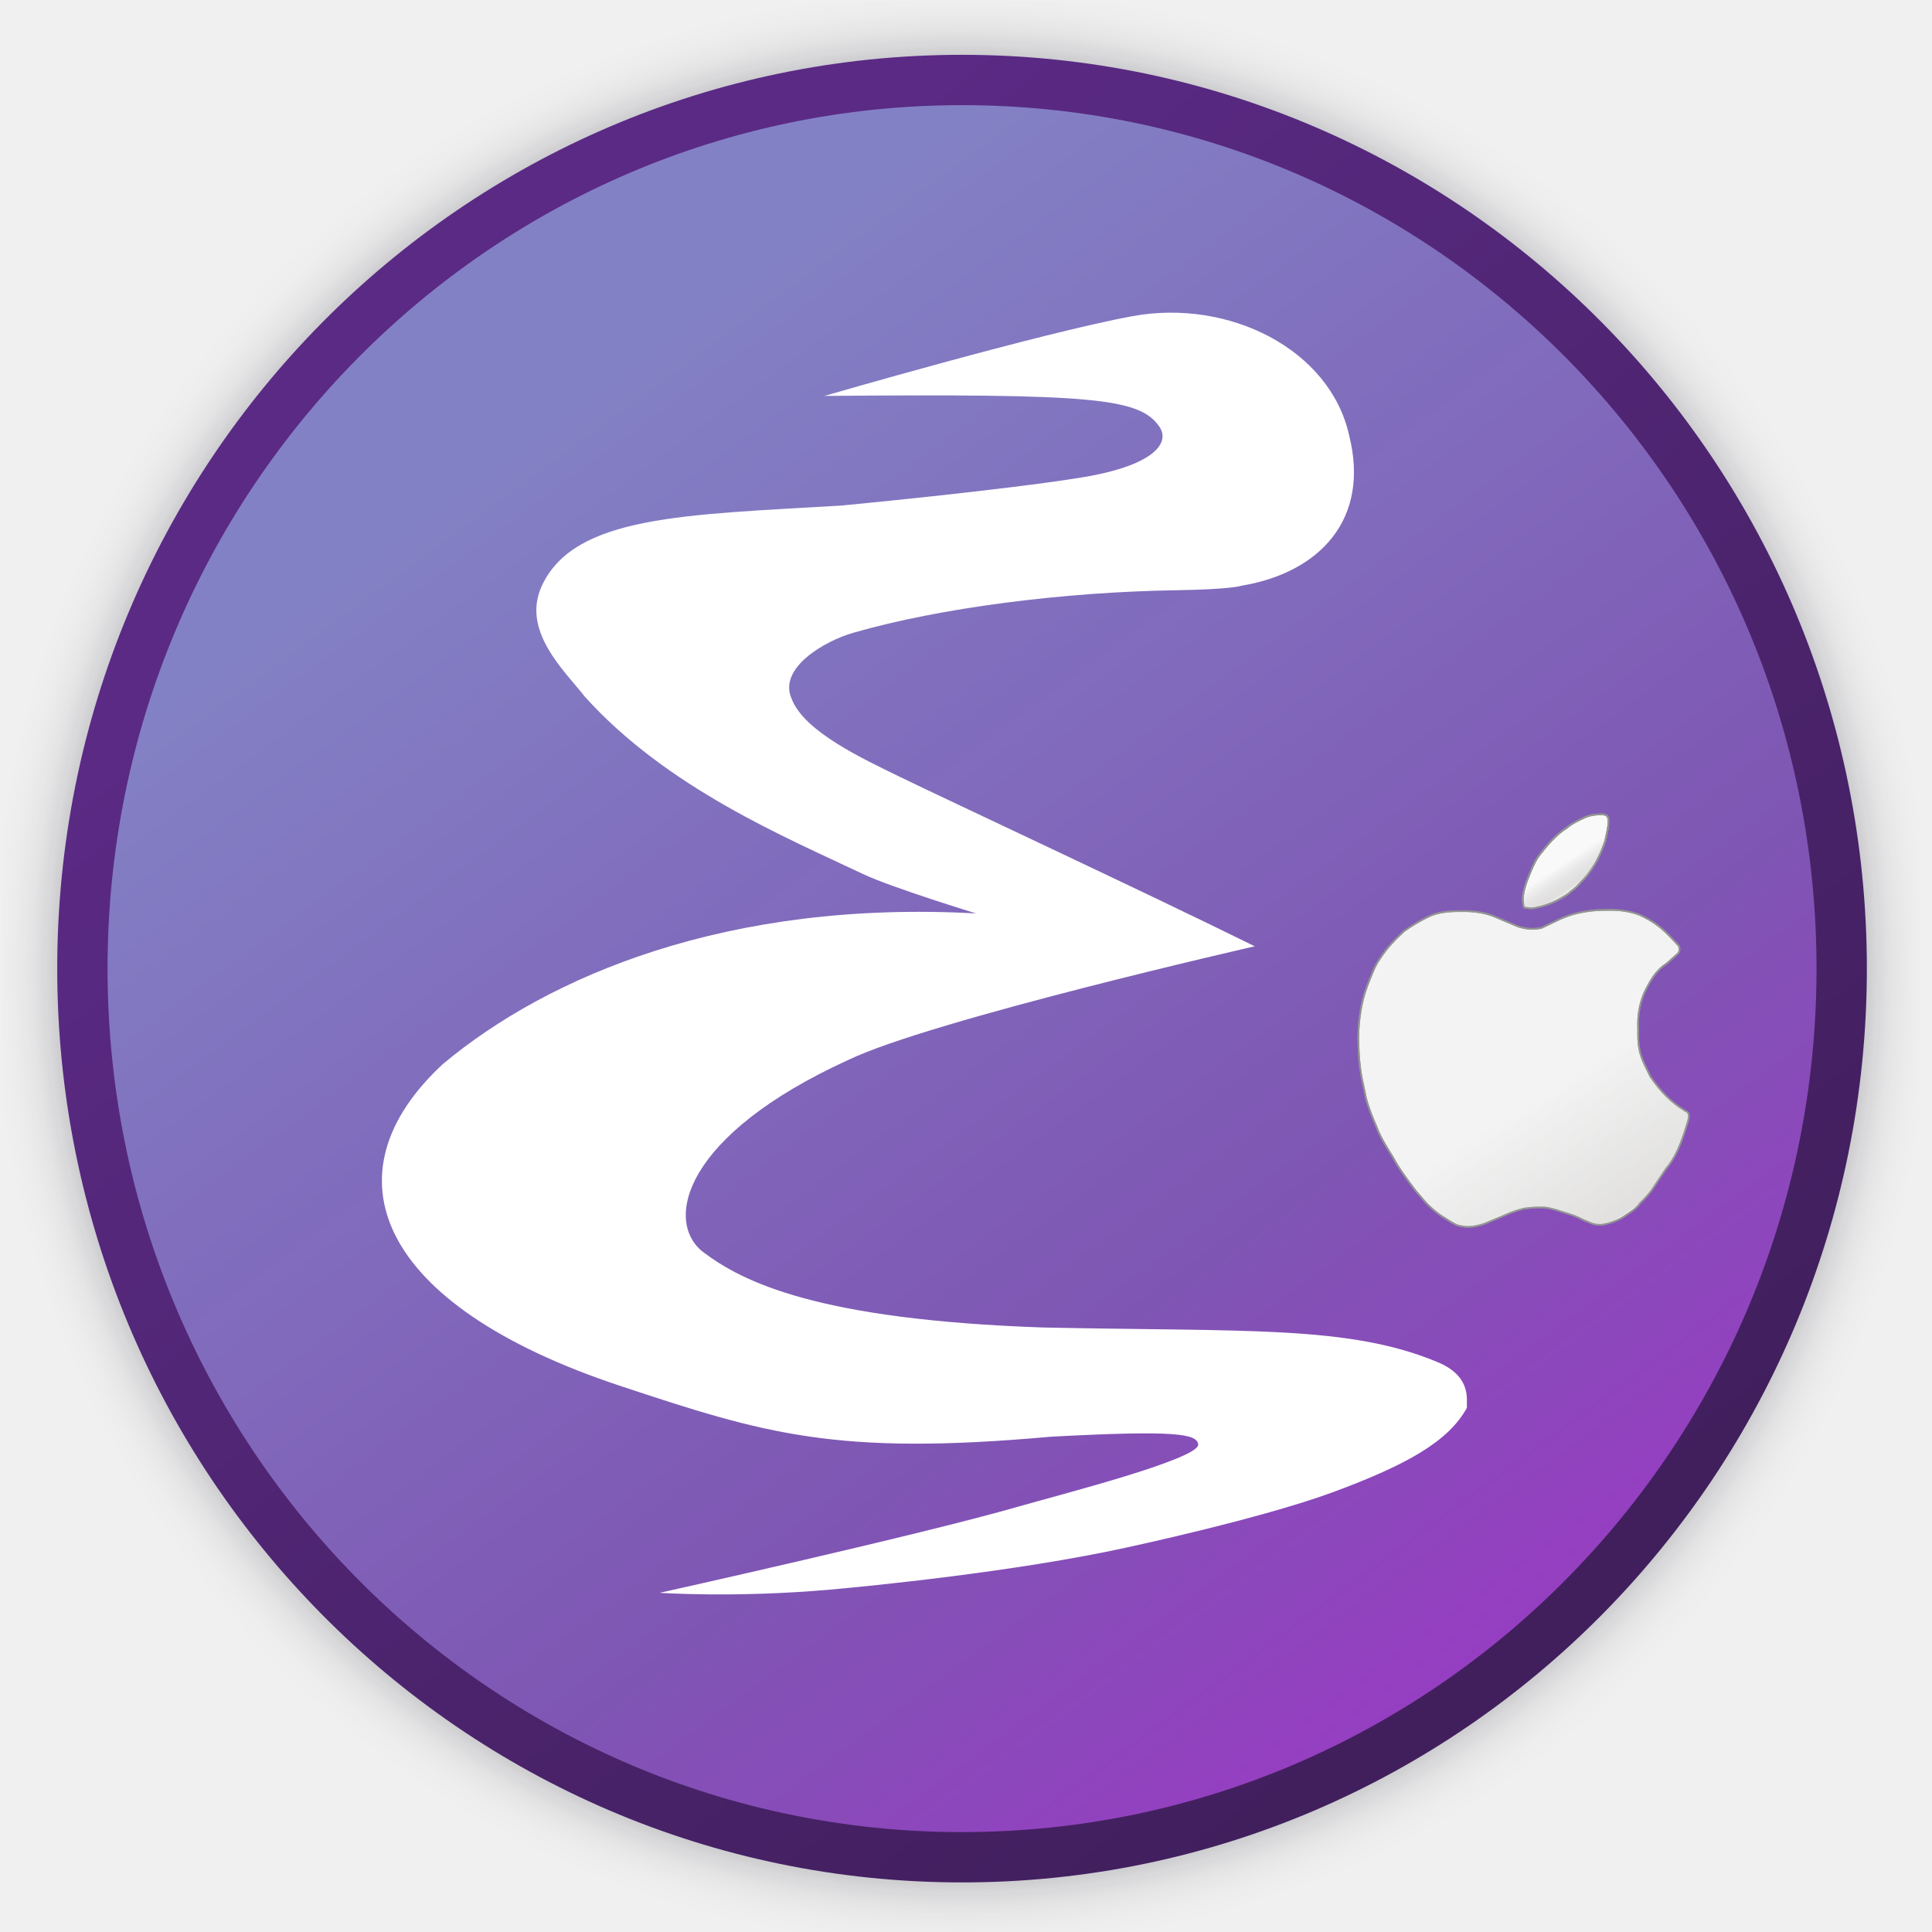
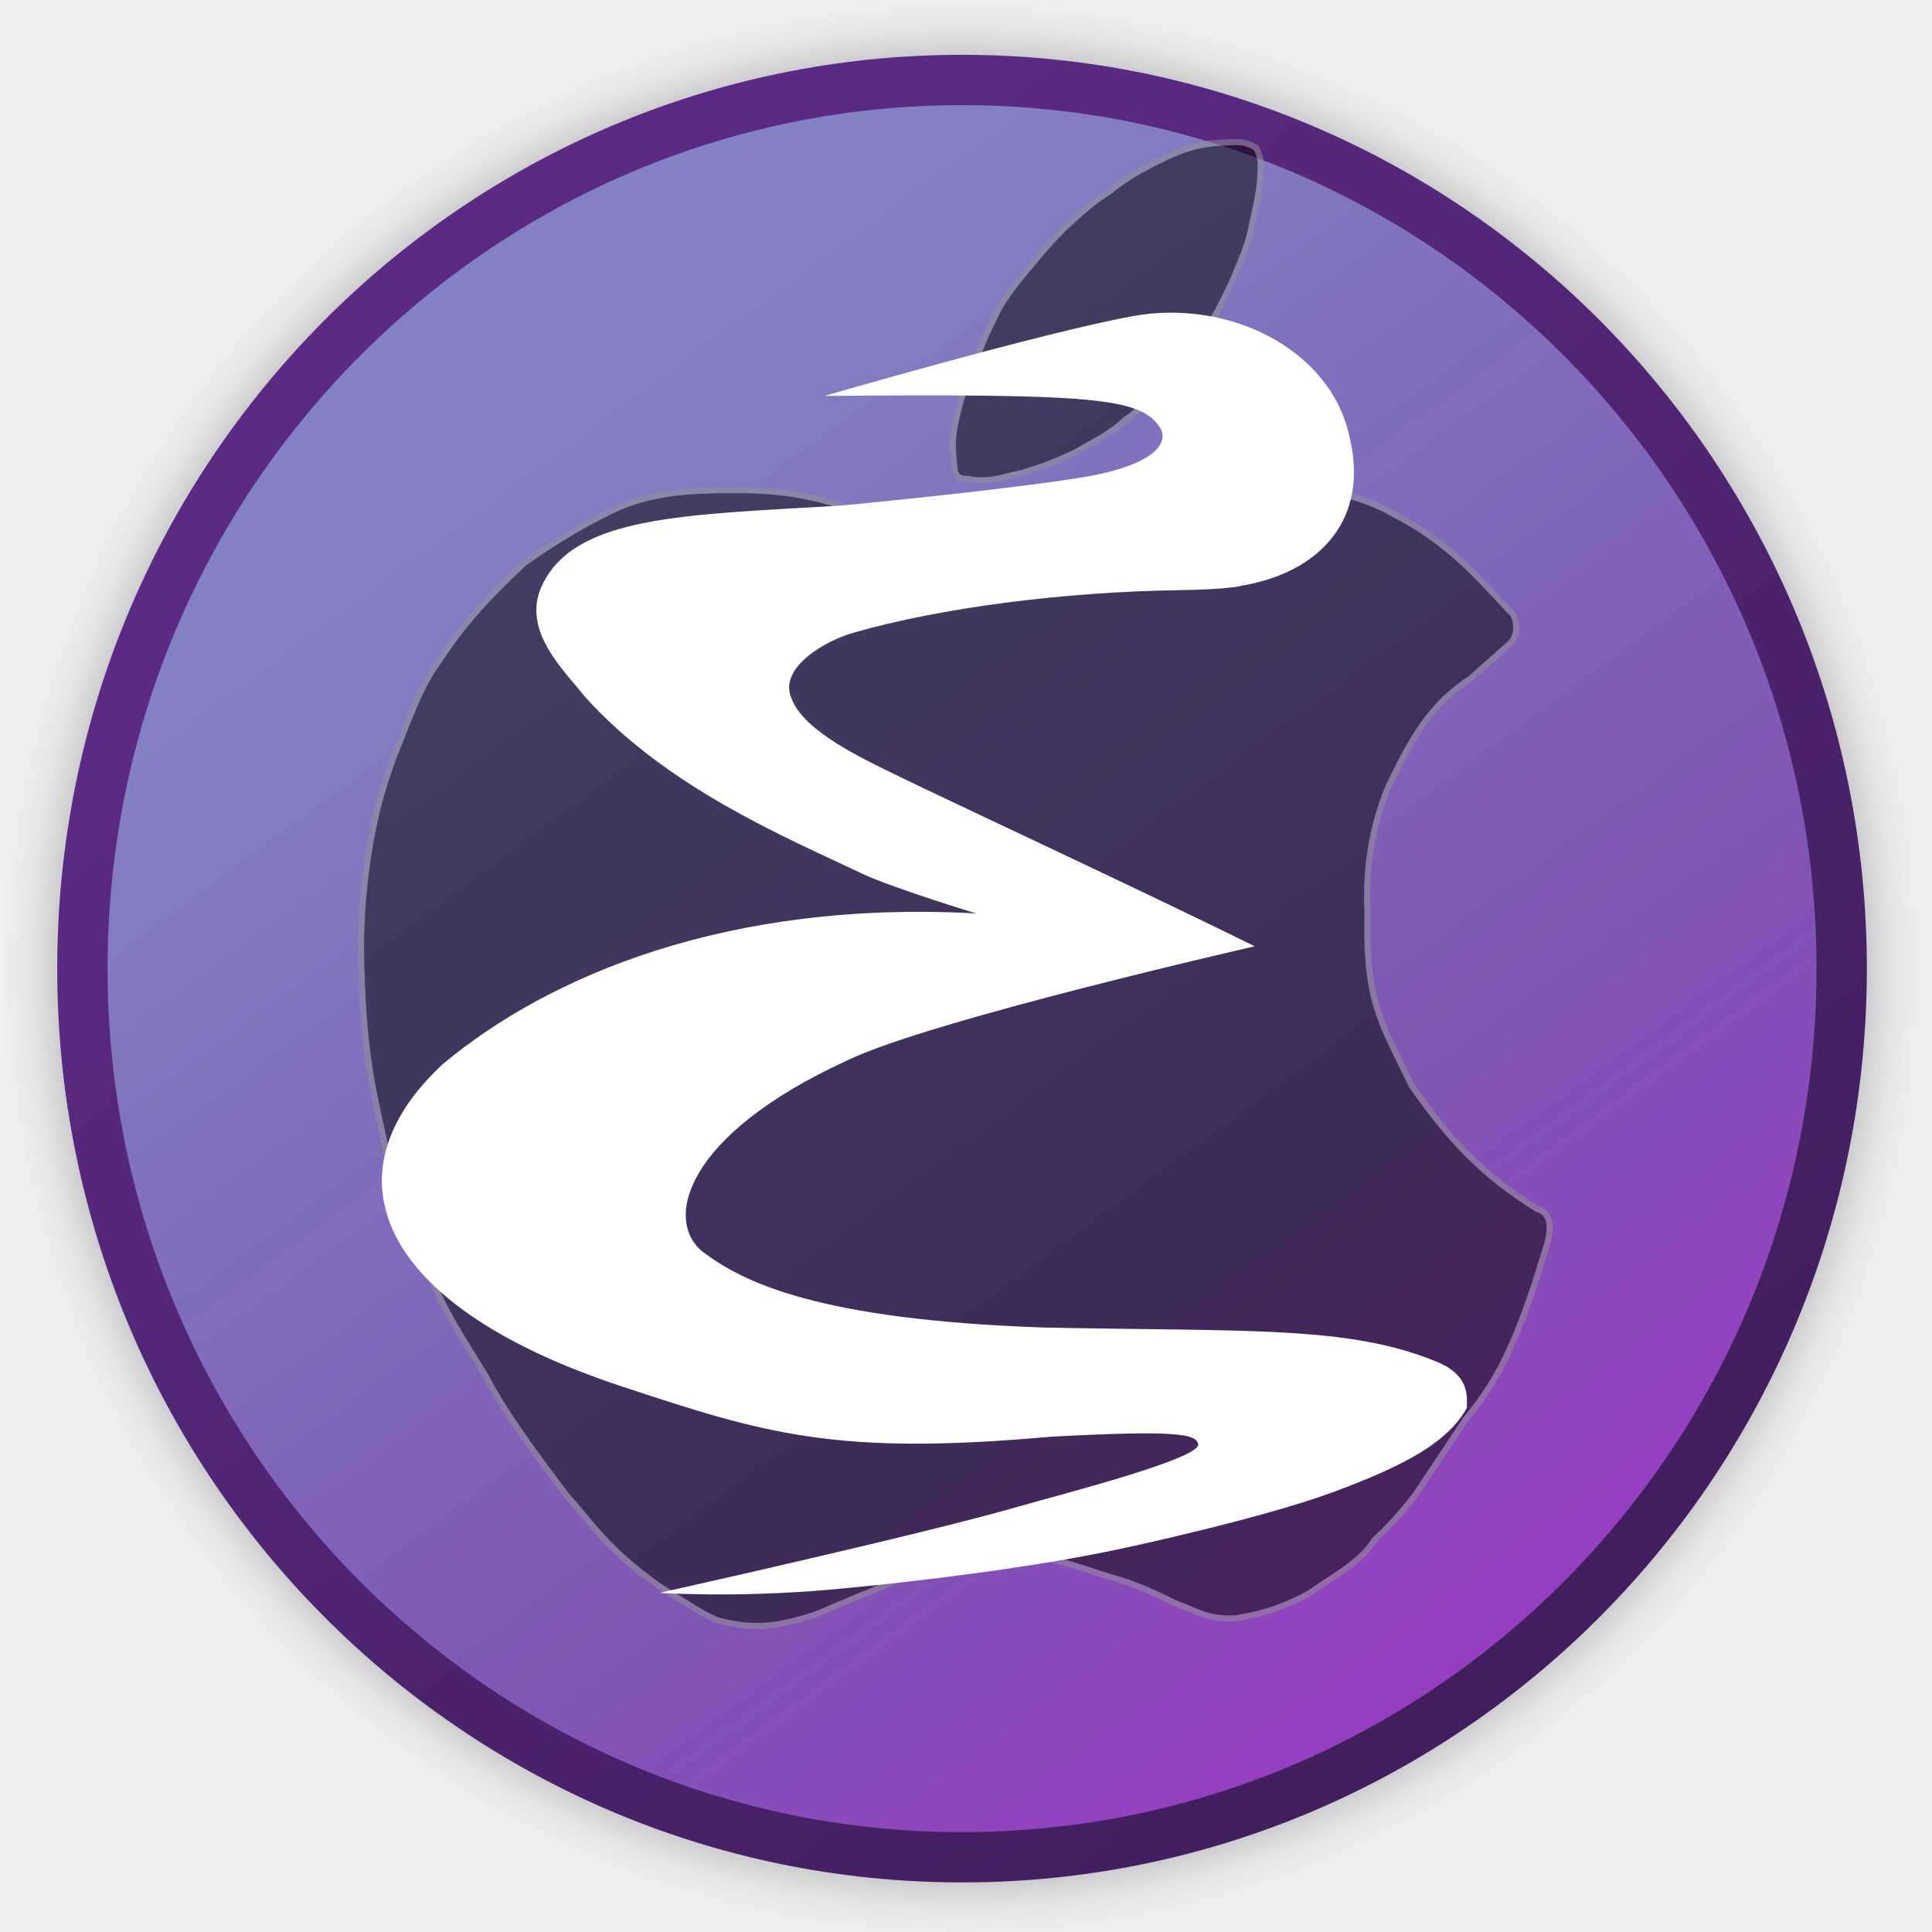
<svg xmlns="http://www.w3.org/2000/svg" xmlns:xlink="http://www.w3.org/1999/xlink" viewBox="0.171 0.201 512 512">
  <defs>
    <filter height="1.088" y="-0.044" width="1.089" x="-0.045" id="filter4350" style="color-interpolation-filters:sRGB">
      <feGaussianBlur id="feGaussianBlur4352" stdDeviation="8.785" />
    </filter>
    <linearGradient y2="300.74" x2="236.614" y1="-161.851" x1="-122.202" spreadMethod="pad" gradientTransform="matrix(0.8738584,0,0,0.8281806,246.0076,250.2814)" gradientUnits="userSpaceOnUse" id="linearGradient4245" xlink:href="#linearGradient4284" />
    <linearGradient id="linearGradient4284">
      <stop offset="0" style="stop-color:#8381c5;stop-opacity:1" id="stop4286" />
      <stop id="stop4290" style="stop-color:#7e55b3;stop-opacity:0.996" offset="0.566" />
      <stop offset="1" style="stop-color:#a52ecb;stop-opacity:0.992" id="stop4288" />
    </linearGradient>
    <linearGradient y2="66.018" x2="173.945" y1="396.607" x1="447.809" gradientTransform="matrix(0.9868496,0,0,0.9868496,3.034419,2.52504)" gradientUnits="userSpaceOnUse" id="linearGradient4247" xlink:href="#linearGradient4292" />
    <linearGradient id="linearGradient4292">
      <stop id="stop4294" offset="0" style="stop-color:#411f5d;stop-opacity:1" />
      <stop id="stop4296" offset="1" style="stop-color:#5b2a85;stop-opacity:1" />
    </linearGradient>
-     <linearGradient gradientTransform="translate(-6.060915,1.010153)" gradientUnits="userSpaceOnUse" id="linearGradient4600" spreadMethod="pad" x1="147.482" x2="139.401" y1="55.99" y2="43.868" xlink:href="#linearGradient4510" />
-     <linearGradient id="linearGradient4510">
-       <stop id="stop4514" offset="0" style="stop-color:#e1e0df;stop-opacity:0.498;" />
-       <stop id="stop4536" offset="0" style="stop-color:#697c8b;stop-opacity:1;" />
-       <stop id="stop4602" offset="0" style="stop-color:#a5aeb5;stop-opacity:1;" />
-       <stop id="stop4534" offset="0" style="stop-color:#e1e0df;stop-opacity:1;" />
-       <stop id="stop4516" offset="1" style="stop-color:#e1e0df;stop-opacity:0;" />
-     </linearGradient>
-     <linearGradient gradientTransform="translate(-6.060915,1.010153)" gradientUnits="userSpaceOnUse" id="linearGradient4596" spreadMethod="pad" x1="188.899" x2="140.411" y1="247.919" y2="173.167" xlink:href="#linearGradient4510" />
  </defs>
  <path style="opacity:0.405;fill:#211f46;fill-opacity:0.996;stroke:#0a0b1b;stroke-width:8.533;stroke-miterlimit:4;stroke-dasharray:none;stroke-opacity:1;filter:url(#filter4350)" id="path4233" d="m 491.669,257.759 c 0,131.794 -105.76,238.635 -236.222,238.635 -130.462,0 -236.222,-106.84 -236.222,-238.635 0,-131.794 105.76,-238.635 236.222,-238.635 130.462,0 236.222,106.84 236.222,238.635 z" transform="matrix(0.98685, 0, 0, 0.98685, 3.034404, 2.52504)" />
  <path d="m 488.238,256.895 c 0,130.061 -104.369,235.497 -233.115,235.497 -128.746,0 -233.115,-105.435 -233.115,-235.497 0,-130.061 104.369,-235.497 233.115,-235.497 128.746,0 233.115,105.435 233.115,235.497 z" id="path4235" style="opacity:1;fill:url(#linearGradient4245);fill-opacity:1;stroke:url(#linearGradient4247);stroke-width:13.338;stroke-miterlimit:4;stroke-dasharray:none;stroke-opacity:1" />
-   <g id="layer1" transform="matrix(0.436231, 0, 0, 0.436231, 348.6188, 214.6795)" style="">
+   <g id="layer1" transform="matrix(1.568667, 0, 0, 1.568667, 54.43083, 33.12694)" style="opacity: 0.5;">
    <g id="g3645">
-       <path style="fill:#f3f3f3;fill-opacity:1;fill-rule:nonzero;stroke:#939494;stroke-width:1px;stroke-linecap:butt;stroke-linejoin:miter;stroke-opacity:1" id="path3975" d="M 226.791,189.086 C 227.804,185.169 226.788,183.787 225.09,183.258 C 216.147,177.74 210.184,171.543 203.866,162.378 C 198.778,151.734 196.058,148.416 196.424,133.413 C 196.082,126.183 196.978,118.953 200.039,111.722 C 203.644,104.304 206.941,98.06 213.733,93.734 L 220.24,87.95 C 221.812,86.764 221.811,84.408 221.007,82.801 C 215.335,76.939 210.75,70.92 200.55,65.704 C 196.418,63.312 190.181,61.46 181.963,61.111 C 176.162,61.113 170.533,60.943 163.42,62.257 C 157.721,63.185 151.766,65.119 146.067,68.041 L 137.858,71.956 C 132.651,73.231 127.925,72.586 123.397,71.145 L 108.214,64.726 C 102.929,62.78 96.743,61.735 89.415,61.834 C 82.18,61.812 75.01,62.115 68.447,65.449 C 63.243,67.958 58.51,70.937 53.986,74.125 C 48.624,79.127 43.535,84.401 39.525,90.755 C 36.436,94.744 34.249,101.181 31.827,107.172 C 29.617,113.17 28.605,117.609 27.701,123.035 C 26.118,133.527 26.307,139.898 26.678,147.874 C 27.459,161.527 29.413,166.495 30.849,174.626 C 32.577,181.532 34.961,187.128 37.356,192.701 C 39.789,199.438 43.738,205.417 47.479,211.5 C 50.77,217.819 55.914,224.756 61.216,231.745 C 65.798,236.807 67.922,240.641 76.656,246.885 C 82.513,250.543 83.378,251.255 86.522,252.713 C 89.417,253.433 92.411,254.055 96.645,253.436 C 99.397,252.852 101.98,252.439 106.044,250.544 C 108.937,249.338 111.829,248.133 114.721,246.928 C 117.954,245.482 121.124,244.036 127.012,242.59 C 130.869,242.084 134.725,241.698 138.581,241.867 C 141.005,241.827 145.04,242.754 150.873,244.759 C 154.499,245.972 156.486,246.091 163.887,249.821 C 167.027,250.841 169.03,252.619 174.01,252.413 C 178.795,251.755 183.315,250.065 186.769,248.075 C 190.584,245.283 195.081,243.173 197.658,239.143 C 200.771,236.24 202.6,233.98 204.377,231.745 L 213.054,218.73 C 215.835,215.419 218.352,211.58 220.452,206.906 C 222.986,201.387 224.929,195.278 226.791,189.086 z" />
-       <path style="fill:#f9f9f9;fill-opacity:1;fill-rule:nonzero;stroke:#939494;stroke-width:1px;stroke-linecap:butt;stroke-linejoin:miter;stroke-opacity:1" id="path4486" d="M 126.629,57.623 C 126.705,60.513 128.524,59.65 129.543,60.026 C 133.376,60.461 135.256,59.43 137.858,58.941 C 142.89,57.499 144.831,56.443 147.257,55.326 C 150.029,53.677 152.801,52.488 155.572,49.904 C 158.187,48.003 159.845,46.381 162.08,43.758 C 165.036,40.72 166.026,39.285 168.225,36.166 C 170.672,32.599 171.841,30.225 173.648,26.405 C 174.86,23.336 176.323,20.392 176.902,17.006 C 177.542,13.952 178.353,10.983 178.348,7.607 C 178.551,5.957 178.087,4.976 177.625,3.991 C 175.799,2.914 174.858,2.949 172.732,3.1 C 170.243,3.111 167.056,3.494 163.526,5.076 C 159.638,6.862 155.918,8.761 153.042,11.222 C 149.969,13.15 147.885,15.078 145.811,17.006 C 143.293,19.307 141.131,21.966 138.943,24.598 C 136.452,27.57 134.508,30.15 133.37,32.785 C 131.834,35.719 130.768,38.654 129.543,41.589 C 128.243,44.721 127.247,48.005 126.629,51.477 C 126.272,53.645 126.365,55.151 126.629,57.623 z" />
-       <path style="fill:url(#linearGradient4600);fill-opacity:1;fill-rule:nonzero;stroke:#939494;stroke-width:1px;stroke-linecap:butt;stroke-linejoin:miter;stroke-opacity:1" id="path4598" d="M 126.629,57.623 C 126.705,60.513 128.524,59.65 129.543,60.026 C 133.376,60.461 135.256,59.43 137.858,58.941 C 142.89,57.499 144.831,56.443 147.257,55.326 C 150.029,53.677 152.801,52.488 155.572,49.904 C 158.187,48.003 159.845,46.381 162.08,43.758 C 165.036,40.72 166.026,39.285 168.225,36.166 C 170.672,32.599 171.841,30.225 173.648,26.405 C 174.86,23.336 176.323,20.392 176.902,17.006 C 177.542,13.952 178.353,10.983 178.348,7.607 C 178.551,5.957 178.087,4.976 177.625,3.991 C 175.799,2.914 174.858,2.949 172.732,3.1 C 170.243,3.111 167.056,3.494 163.526,5.076 C 159.638,6.862 155.918,8.761 153.042,11.222 C 149.969,13.15 147.885,15.078 145.811,17.006 C 143.293,19.307 141.131,21.966 138.943,24.598 C 136.452,27.57 134.508,30.15 133.37,32.785 C 131.834,35.719 130.768,38.654 129.543,41.589 C 128.243,44.721 127.247,48.005 126.629,51.477 C 126.272,53.645 126.365,55.151 126.629,57.623 z" />
-       <path style="fill:url(#linearGradient4596);fill-opacity:1;fill-rule:nonzero;stroke:#939494;stroke-width:1px;stroke-linecap:butt;stroke-linejoin:miter;stroke-opacity:1" id="path2408" d="M 226.791,189.086 C 227.804,185.169 226.788,183.787 225.09,183.258 C 216.147,177.74 210.184,171.543 203.866,162.378 C 198.778,151.734 196.058,148.416 196.424,133.413 C 196.082,126.183 196.978,118.953 200.039,111.722 C 203.644,104.304 206.941,98.06 213.733,93.734 L 220.24,87.95 C 221.812,86.764 221.811,84.408 221.007,82.801 C 215.335,76.939 210.75,70.92 200.55,65.704 C 196.418,63.312 190.181,61.46 181.963,61.111 C 176.162,61.113 170.533,60.943 163.42,62.257 C 157.721,63.185 151.766,65.119 146.067,68.041 L 137.858,71.956 C 132.651,73.231 127.925,72.586 123.397,71.145 L 108.214,64.726 C 102.929,62.78 96.743,61.735 89.415,61.834 C 82.18,61.812 75.01,62.115 68.447,65.449 C 63.243,67.958 58.51,70.937 53.986,74.125 C 48.624,79.127 43.535,84.401 39.525,90.755 C 36.436,94.744 34.249,101.181 31.827,107.172 C 29.617,113.17 28.605,117.609 27.701,123.035 C 26.118,133.527 26.307,139.898 26.678,147.874 C 27.459,161.527 29.413,166.495 30.849,174.626 C 32.577,181.532 34.961,187.128 37.356,192.701 C 39.789,199.438 43.738,205.417 47.479,211.5 C 50.77,217.819 55.914,224.756 61.216,231.745 C 65.798,236.807 67.922,240.641 76.656,246.885 C 82.513,250.543 83.378,251.255 86.522,252.713 C 89.417,253.433 92.411,254.055 96.645,253.436 C 99.397,252.852 101.98,252.439 106.044,250.544 C 108.937,249.338 111.829,248.133 114.721,246.928 C 117.954,245.482 121.124,244.036 127.012,242.59 C 130.869,242.084 134.725,241.698 138.581,241.867 C 141.005,241.827 145.04,242.754 150.873,244.759 C 154.499,245.972 156.486,246.091 163.887,249.821 C 167.027,250.841 169.03,252.619 174.01,252.413 C 178.795,251.755 183.315,250.065 186.769,248.075 C 190.584,245.283 195.081,243.173 197.658,239.143 C 200.771,236.24 202.6,233.98 204.377,231.745 L 213.054,218.73 C 215.835,215.419 218.352,211.58 220.452,206.906 C 222.986,201.387 224.929,195.278 226.791,189.086 z" />
-       <path style="fill:url(#linearGradient4600);fill-opacity:1;fill-rule:nonzero;stroke:#939494;stroke-width:1px;stroke-linecap:butt;stroke-linejoin:miter;stroke-opacity:1" id="path3180" d="M 126.629,57.623 C 126.705,60.513 128.524,59.65 129.543,60.026 C 133.376,60.461 135.256,59.43 137.858,58.941 C 142.89,57.499 144.831,56.443 147.257,55.326 C 150.029,53.677 152.801,52.488 155.572,49.904 C 158.187,48.003 159.845,46.381 162.08,43.758 C 165.036,40.72 166.026,39.285 168.225,36.166 C 170.672,32.599 171.841,30.225 173.648,26.405 C 174.86,23.336 176.323,20.392 176.902,17.006 C 177.542,13.952 178.353,10.983 178.348,7.607 C 178.551,5.957 178.087,4.976 177.625,3.991 C 175.799,2.914 174.858,2.949 172.732,3.1 C 170.243,3.111 167.056,3.494 163.526,5.076 C 159.638,6.862 155.918,8.761 153.042,11.222 C 149.969,13.15 147.885,15.078 145.811,17.006 C 143.293,19.307 141.131,21.966 138.943,24.598 C 136.452,27.57 134.508,30.15 133.37,32.785 C 131.834,35.719 130.768,38.654 129.543,41.589 C 128.243,44.721 127.247,48.005 126.629,51.477 C 126.272,53.645 126.365,55.151 126.629,57.623 z" />
+       <path style="fill-opacity: 1; fill-rule: nonzero; stroke: rgb(147, 148, 148); stroke-width: 1px; stroke-linecap: butt; stroke-linejoin: miter; stroke-opacity: 1;" id="path3975" d="M 226.791,189.086 C 227.804,185.169 226.788,183.787 225.09,183.258 C 216.147,177.74 210.184,171.543 203.866,162.378 C 198.778,151.734 196.058,148.416 196.424,133.413 C 196.082,126.183 196.978,118.953 200.039,111.722 C 203.644,104.304 206.941,98.06 213.733,93.734 L 220.24,87.95 C 221.812,86.764 221.811,84.408 221.007,82.801 C 215.335,76.939 210.75,70.92 200.55,65.704 C 196.418,63.312 190.181,61.46 181.963,61.111 C 176.162,61.113 170.533,60.943 163.42,62.257 C 157.721,63.185 151.766,65.119 146.067,68.041 L 137.858,71.956 C 132.651,73.231 127.925,72.586 123.397,71.145 L 108.214,64.726 C 102.929,62.78 96.743,61.735 89.415,61.834 C 82.18,61.812 75.01,62.115 68.447,65.449 C 63.243,67.958 58.51,70.937 53.986,74.125 C 48.624,79.127 43.535,84.401 39.525,90.755 C 36.436,94.744 34.249,101.181 31.827,107.172 C 29.617,113.17 28.605,117.609 27.701,123.035 C 26.118,133.527 26.307,139.898 26.678,147.874 C 27.459,161.527 29.413,166.495 30.849,174.626 C 32.577,181.532 34.961,187.128 37.356,192.701 C 39.789,199.438 43.738,205.417 47.479,211.5 C 50.77,217.819 55.914,224.756 61.216,231.745 C 65.798,236.807 67.922,240.641 76.656,246.885 C 82.513,250.543 83.378,251.255 86.522,252.713 C 89.417,253.433 92.411,254.055 96.645,253.436 C 99.397,252.852 101.98,252.439 106.044,250.544 C 108.937,249.338 111.829,248.133 114.721,246.928 C 117.954,245.482 121.124,244.036 127.012,242.59 C 130.869,242.084 134.725,241.698 138.581,241.867 C 141.005,241.827 145.04,242.754 150.873,244.759 C 154.499,245.972 156.486,246.091 163.887,249.821 C 167.027,250.841 169.03,252.619 174.01,252.413 C 178.795,251.755 183.315,250.065 186.769,248.075 C 190.584,245.283 195.081,243.173 197.658,239.143 C 200.771,236.24 202.6,233.98 204.377,231.745 L 213.054,218.73 C 215.835,215.419 218.352,211.58 220.452,206.906 C 222.986,201.387 224.929,195.278 226.791,189.086 z" />
+       <path style="fill-opacity: 1; fill-rule: nonzero; stroke: rgb(147, 148, 148); stroke-width: 1px; stroke-linecap: butt; stroke-linejoin: miter; stroke-opacity: 1;" id="path4486" d="M 126.629,57.623 C 126.705,60.513 128.524,59.65 129.543,60.026 C 133.376,60.461 135.256,59.43 137.858,58.941 C 142.89,57.499 144.831,56.443 147.257,55.326 C 150.029,53.677 152.801,52.488 155.572,49.904 C 158.187,48.003 159.845,46.381 162.08,43.758 C 165.036,40.72 166.026,39.285 168.225,36.166 C 170.672,32.599 171.841,30.225 173.648,26.405 C 174.86,23.336 176.323,20.392 176.902,17.006 C 177.542,13.952 178.353,10.983 178.348,7.607 C 178.551,5.957 178.087,4.976 177.625,3.991 C 175.799,2.914 174.858,2.949 172.732,3.1 C 170.243,3.111 167.056,3.494 163.526,5.076 C 159.638,6.862 155.918,8.761 153.042,11.222 C 149.969,13.15 147.885,15.078 145.811,17.006 C 143.293,19.307 141.131,21.966 138.943,24.598 C 136.452,27.57 134.508,30.15 133.37,32.785 C 131.834,35.719 130.768,38.654 129.543,41.589 C 128.243,44.721 127.247,48.005 126.629,51.477 C 126.272,53.645 126.365,55.151 126.629,57.623 z" />
+       <path style="fill-opacity: 1; fill-rule: nonzero; stroke: rgb(147, 148, 148); stroke-width: 1px; stroke-linecap: butt; stroke-linejoin: miter; stroke-opacity: 1;" id="path4598" d="M 126.629,57.623 C 126.705,60.513 128.524,59.65 129.543,60.026 C 133.376,60.461 135.256,59.43 137.858,58.941 C 142.89,57.499 144.831,56.443 147.257,55.326 C 150.029,53.677 152.801,52.488 155.572,49.904 C 158.187,48.003 159.845,46.381 162.08,43.758 C 165.036,40.72 166.026,39.285 168.225,36.166 C 170.672,32.599 171.841,30.225 173.648,26.405 C 174.86,23.336 176.323,20.392 176.902,17.006 C 177.542,13.952 178.353,10.983 178.348,7.607 C 178.551,5.957 178.087,4.976 177.625,3.991 C 175.799,2.914 174.858,2.949 172.732,3.1 C 170.243,3.111 167.056,3.494 163.526,5.076 C 159.638,6.862 155.918,8.761 153.042,11.222 C 149.969,13.15 147.885,15.078 145.811,17.006 C 143.293,19.307 141.131,21.966 138.943,24.598 C 136.452,27.57 134.508,30.15 133.37,32.785 C 131.834,35.719 130.768,38.654 129.543,41.589 C 128.243,44.721 127.247,48.005 126.629,51.477 C 126.272,53.645 126.365,55.151 126.629,57.623 z" />
+       <path style="fill-opacity: 1; fill-rule: nonzero; stroke: rgb(147, 148, 148); stroke-width: 1px; stroke-linecap: butt; stroke-linejoin: miter; stroke-opacity: 1;" id="path2408" d="M 226.791,189.086 C 227.804,185.169 226.788,183.787 225.09,183.258 C 216.147,177.74 210.184,171.543 203.866,162.378 C 198.778,151.734 196.058,148.416 196.424,133.413 C 196.082,126.183 196.978,118.953 200.039,111.722 C 203.644,104.304 206.941,98.06 213.733,93.734 L 220.24,87.95 C 221.812,86.764 221.811,84.408 221.007,82.801 C 215.335,76.939 210.75,70.92 200.55,65.704 C 196.418,63.312 190.181,61.46 181.963,61.111 C 176.162,61.113 170.533,60.943 163.42,62.257 C 157.721,63.185 151.766,65.119 146.067,68.041 L 137.858,71.956 C 132.651,73.231 127.925,72.586 123.397,71.145 L 108.214,64.726 C 102.929,62.78 96.743,61.735 89.415,61.834 C 82.18,61.812 75.01,62.115 68.447,65.449 C 63.243,67.958 58.51,70.937 53.986,74.125 C 48.624,79.127 43.535,84.401 39.525,90.755 C 36.436,94.744 34.249,101.181 31.827,107.172 C 29.617,113.17 28.605,117.609 27.701,123.035 C 26.118,133.527 26.307,139.898 26.678,147.874 C 27.459,161.527 29.413,166.495 30.849,174.626 C 32.577,181.532 34.961,187.128 37.356,192.701 C 39.789,199.438 43.738,205.417 47.479,211.5 C 50.77,217.819 55.914,224.756 61.216,231.745 C 65.798,236.807 67.922,240.641 76.656,246.885 C 82.513,250.543 83.378,251.255 86.522,252.713 C 89.417,253.433 92.411,254.055 96.645,253.436 C 99.397,252.852 101.98,252.439 106.044,250.544 C 108.937,249.338 111.829,248.133 114.721,246.928 C 117.954,245.482 121.124,244.036 127.012,242.59 C 130.869,242.084 134.725,241.698 138.581,241.867 C 141.005,241.827 145.04,242.754 150.873,244.759 C 154.499,245.972 156.486,246.091 163.887,249.821 C 167.027,250.841 169.03,252.619 174.01,252.413 C 178.795,251.755 183.315,250.065 186.769,248.075 C 190.584,245.283 195.081,243.173 197.658,239.143 C 200.771,236.24 202.6,233.98 204.377,231.745 L 213.054,218.73 C 215.835,215.419 218.352,211.58 220.452,206.906 C 222.986,201.387 224.929,195.278 226.791,189.086 z" />
+       <path style="fill-opacity: 1; fill-rule: nonzero; stroke: rgb(147, 148, 148); stroke-width: 1px; stroke-linecap: butt; stroke-linejoin: miter; stroke-opacity: 1;" id="path3180" d="M 126.629,57.623 C 126.705,60.513 128.524,59.65 129.543,60.026 C 133.376,60.461 135.256,59.43 137.858,58.941 C 142.89,57.499 144.831,56.443 147.257,55.326 C 150.029,53.677 152.801,52.488 155.572,49.904 C 158.187,48.003 159.845,46.381 162.08,43.758 C 165.036,40.72 166.026,39.285 168.225,36.166 C 170.672,32.599 171.841,30.225 173.648,26.405 C 174.86,23.336 176.323,20.392 176.902,17.006 C 177.542,13.952 178.353,10.983 178.348,7.607 C 178.551,5.957 178.087,4.976 177.625,3.991 C 175.799,2.914 174.858,2.949 172.732,3.1 C 170.243,3.111 167.056,3.494 163.526,5.076 C 159.638,6.862 155.918,8.761 153.042,11.222 C 149.969,13.15 147.885,15.078 145.811,17.006 C 143.293,19.307 141.131,21.966 138.943,24.598 C 136.452,27.57 134.508,30.15 133.37,32.785 C 131.834,35.719 130.768,38.654 129.543,41.589 C 128.243,44.721 127.247,48.005 126.629,51.477 C 126.272,53.645 126.365,55.151 126.629,57.623 z" />
    </g>
  </g>
  <path d="m 175,422.311 c 0,0 19.738,1.396 45.131,-0.842 10.283,-0.906 49.327,-4.741 78.517,-11.143 0,0 35.59,-7.617 54.63,-14.633 19.922,-7.342 30.764,-13.573 35.643,-22.402 -0.213,-1.809 1.502,-8.224 -7.685,-12.078 -23.489,-9.852 -50.73,-8.07 -104.634,-9.213 -59.777,-2.054 -79.663,-12.06 -90.256,-20.118 -10.158,-8.175 -5.05,-30.793 38.474,-50.715 21.924,-10.609 107.871,-30.187 107.871,-30.187 -28.945,-14.307 -82.919,-39.459 -94.013,-44.89 -9.731,-4.763 -25.303,-11.936 -28.678,-20.614 -3.827,-8.331 9.038,-15.507 16.225,-17.562 23.145,-6.676 55.818,-10.825 85.555,-11.291 14.947,-0.234 17.373,-1.196 17.373,-1.196 20.624,-3.421 34.201,-17.532 28.545,-39.879 -5.078,-22.81 -31.862,-36.214 -57.314,-31.574 -23.968,4.37 -81.738,21.15 -81.738,21.15 71.407,-0.618 83.359,0.574 88.697,8.037 3.152,4.407 -1.432,10.451 -20.477,13.561 -20.733,3.386 -63.831,7.464 -63.831,7.464 -41.345,2.455 -70.468,2.62 -79.203,21.113 -5.707,12.082 6.085,22.763 11.254,29.449 21.841,24.289 53.388,37.389 73.695,47.036 7.641,3.63 30.059,10.484 30.059,10.484 -65.878,-3.623 -113.4,16.605 -141.276,39.896 -31.529,29.163 -17.581,63.924 47.012,85.327 38.152,12.642 57.072,18.587 113.981,13.462 33.52,-1.807 38.804,-0.732 39.138,2.019 0.47,3.872 -37.231,13.492 -47.524,16.461 -26.185,7.553 -94.828,22.804 -95.171,22.878 z" id="path4237" style="fill:#ffffff;fill-opacity:1;fill-rule:evenodd;stroke:#000000;stroke-width:0;stroke-linecap:butt;stroke-linejoin:miter;stroke-miterlimit:4;stroke-dasharray:none;stroke-opacity:1" />
</svg>
